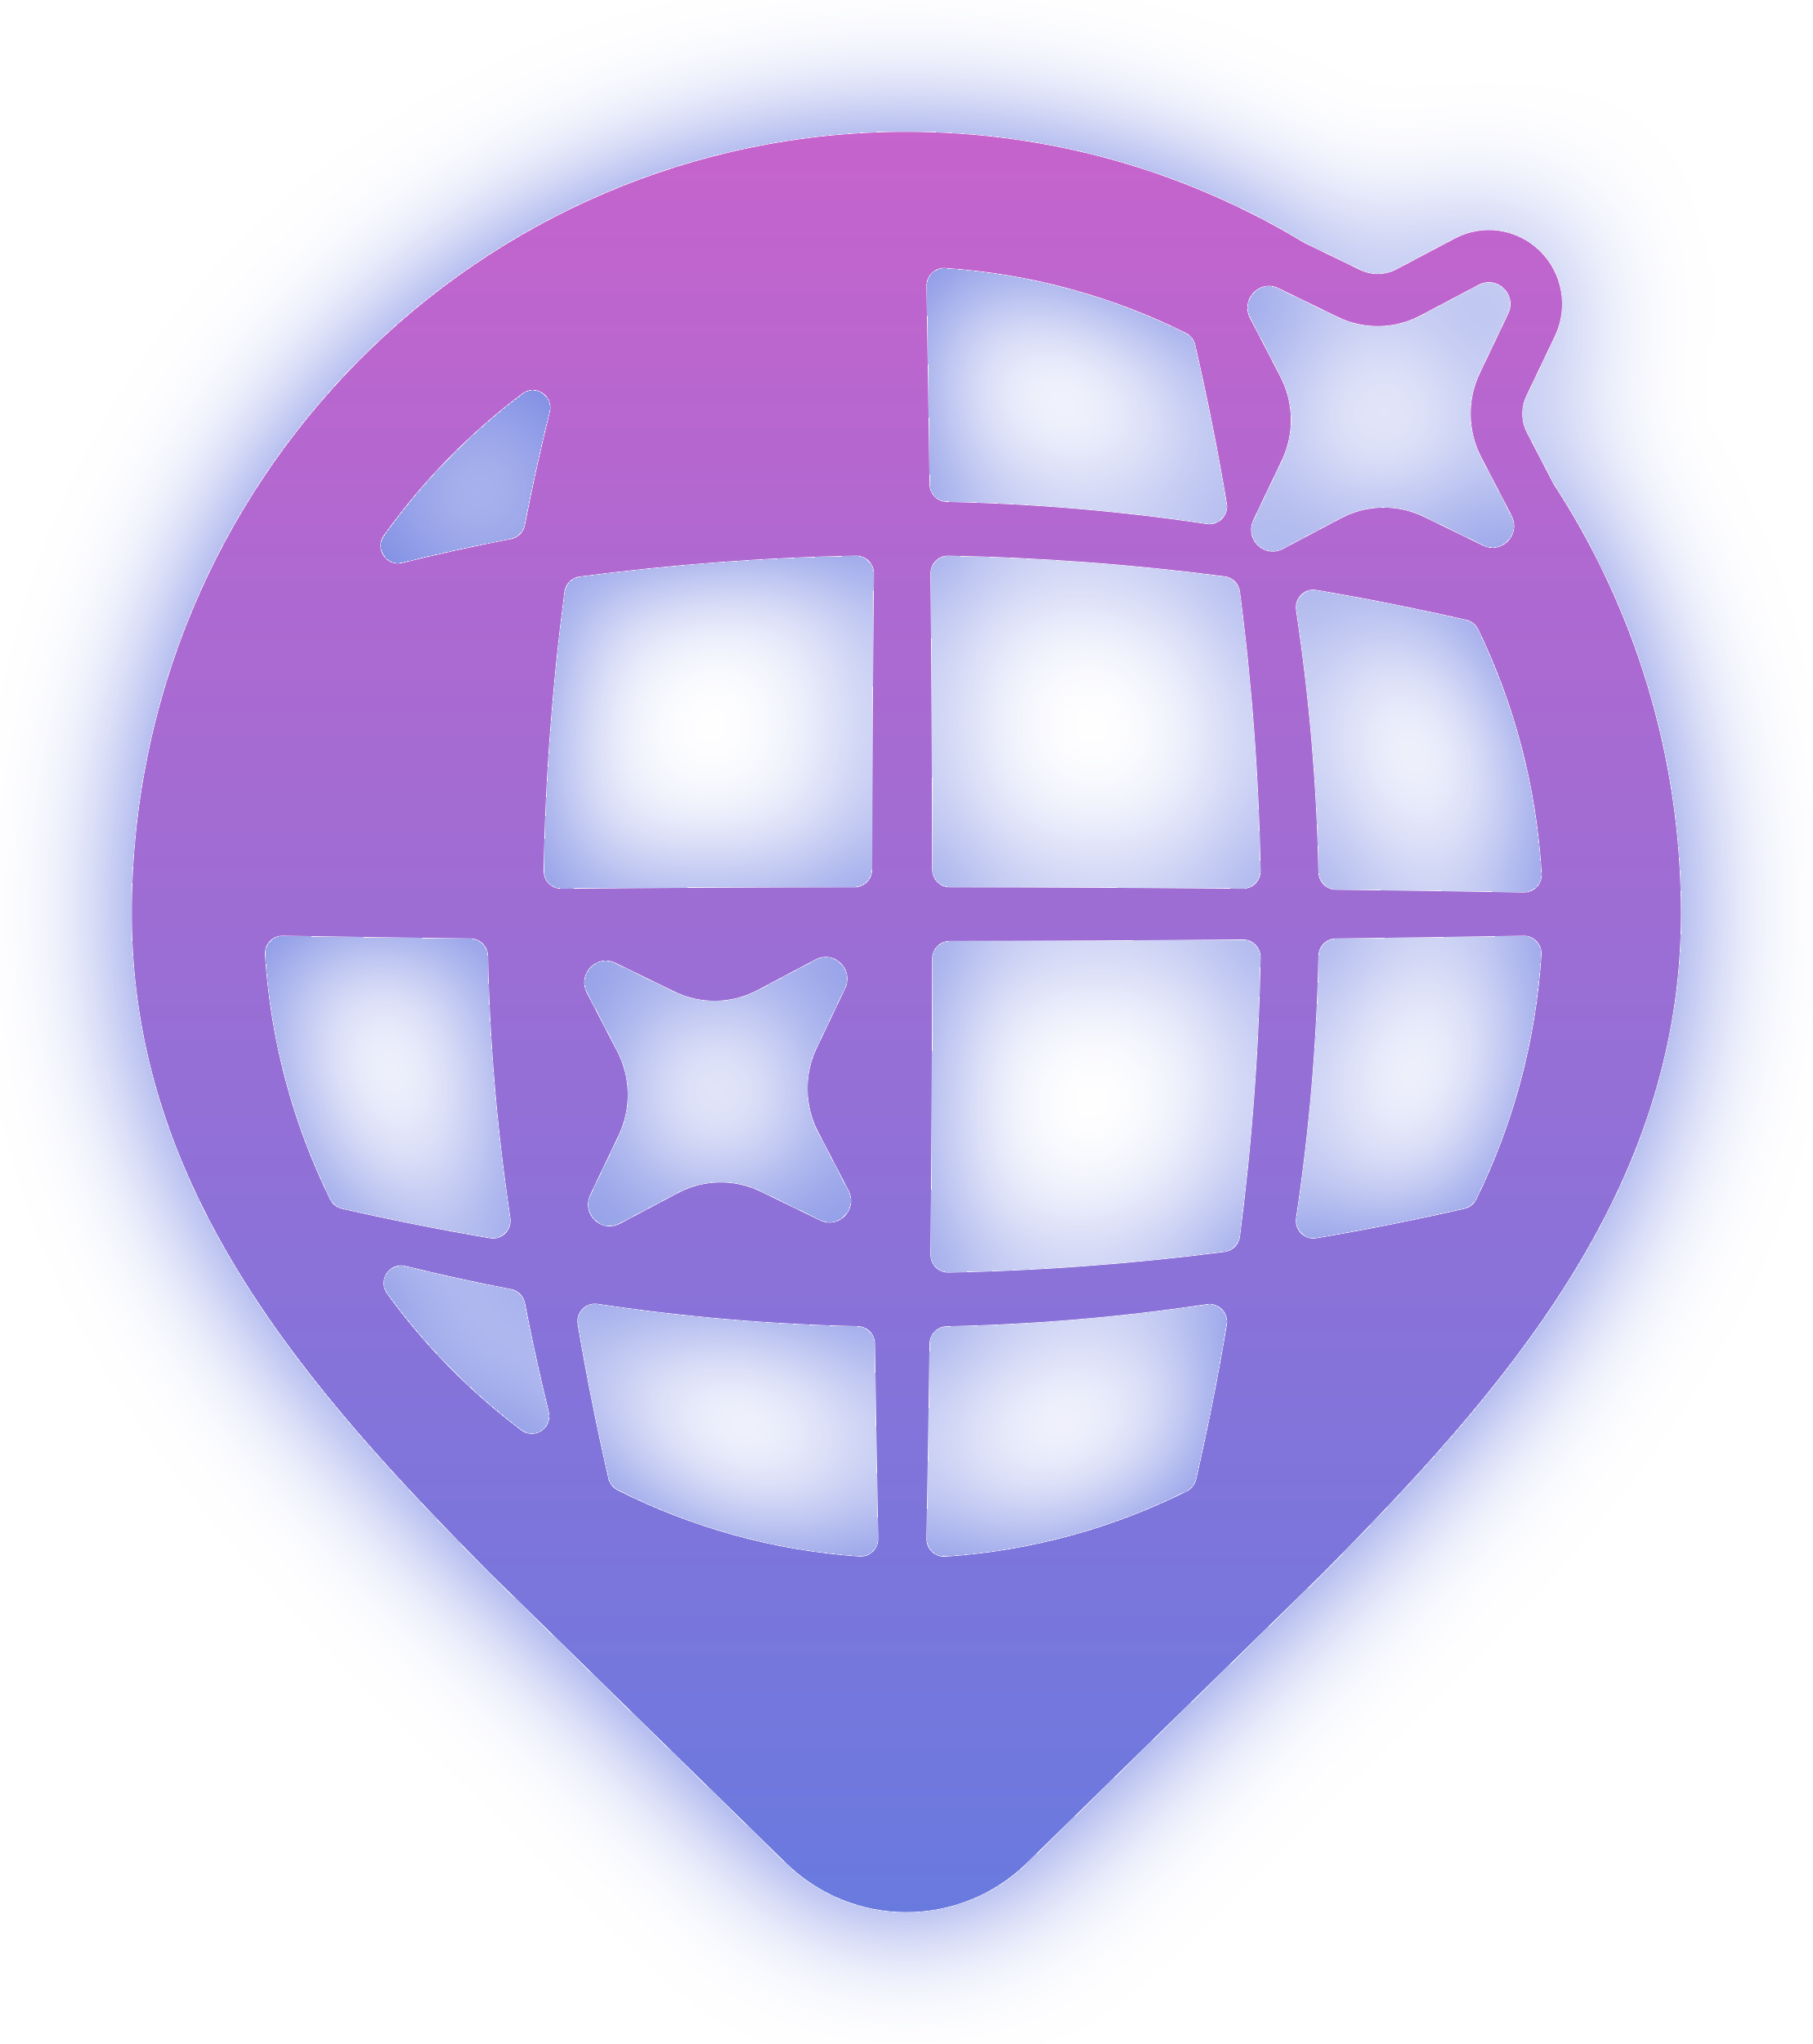
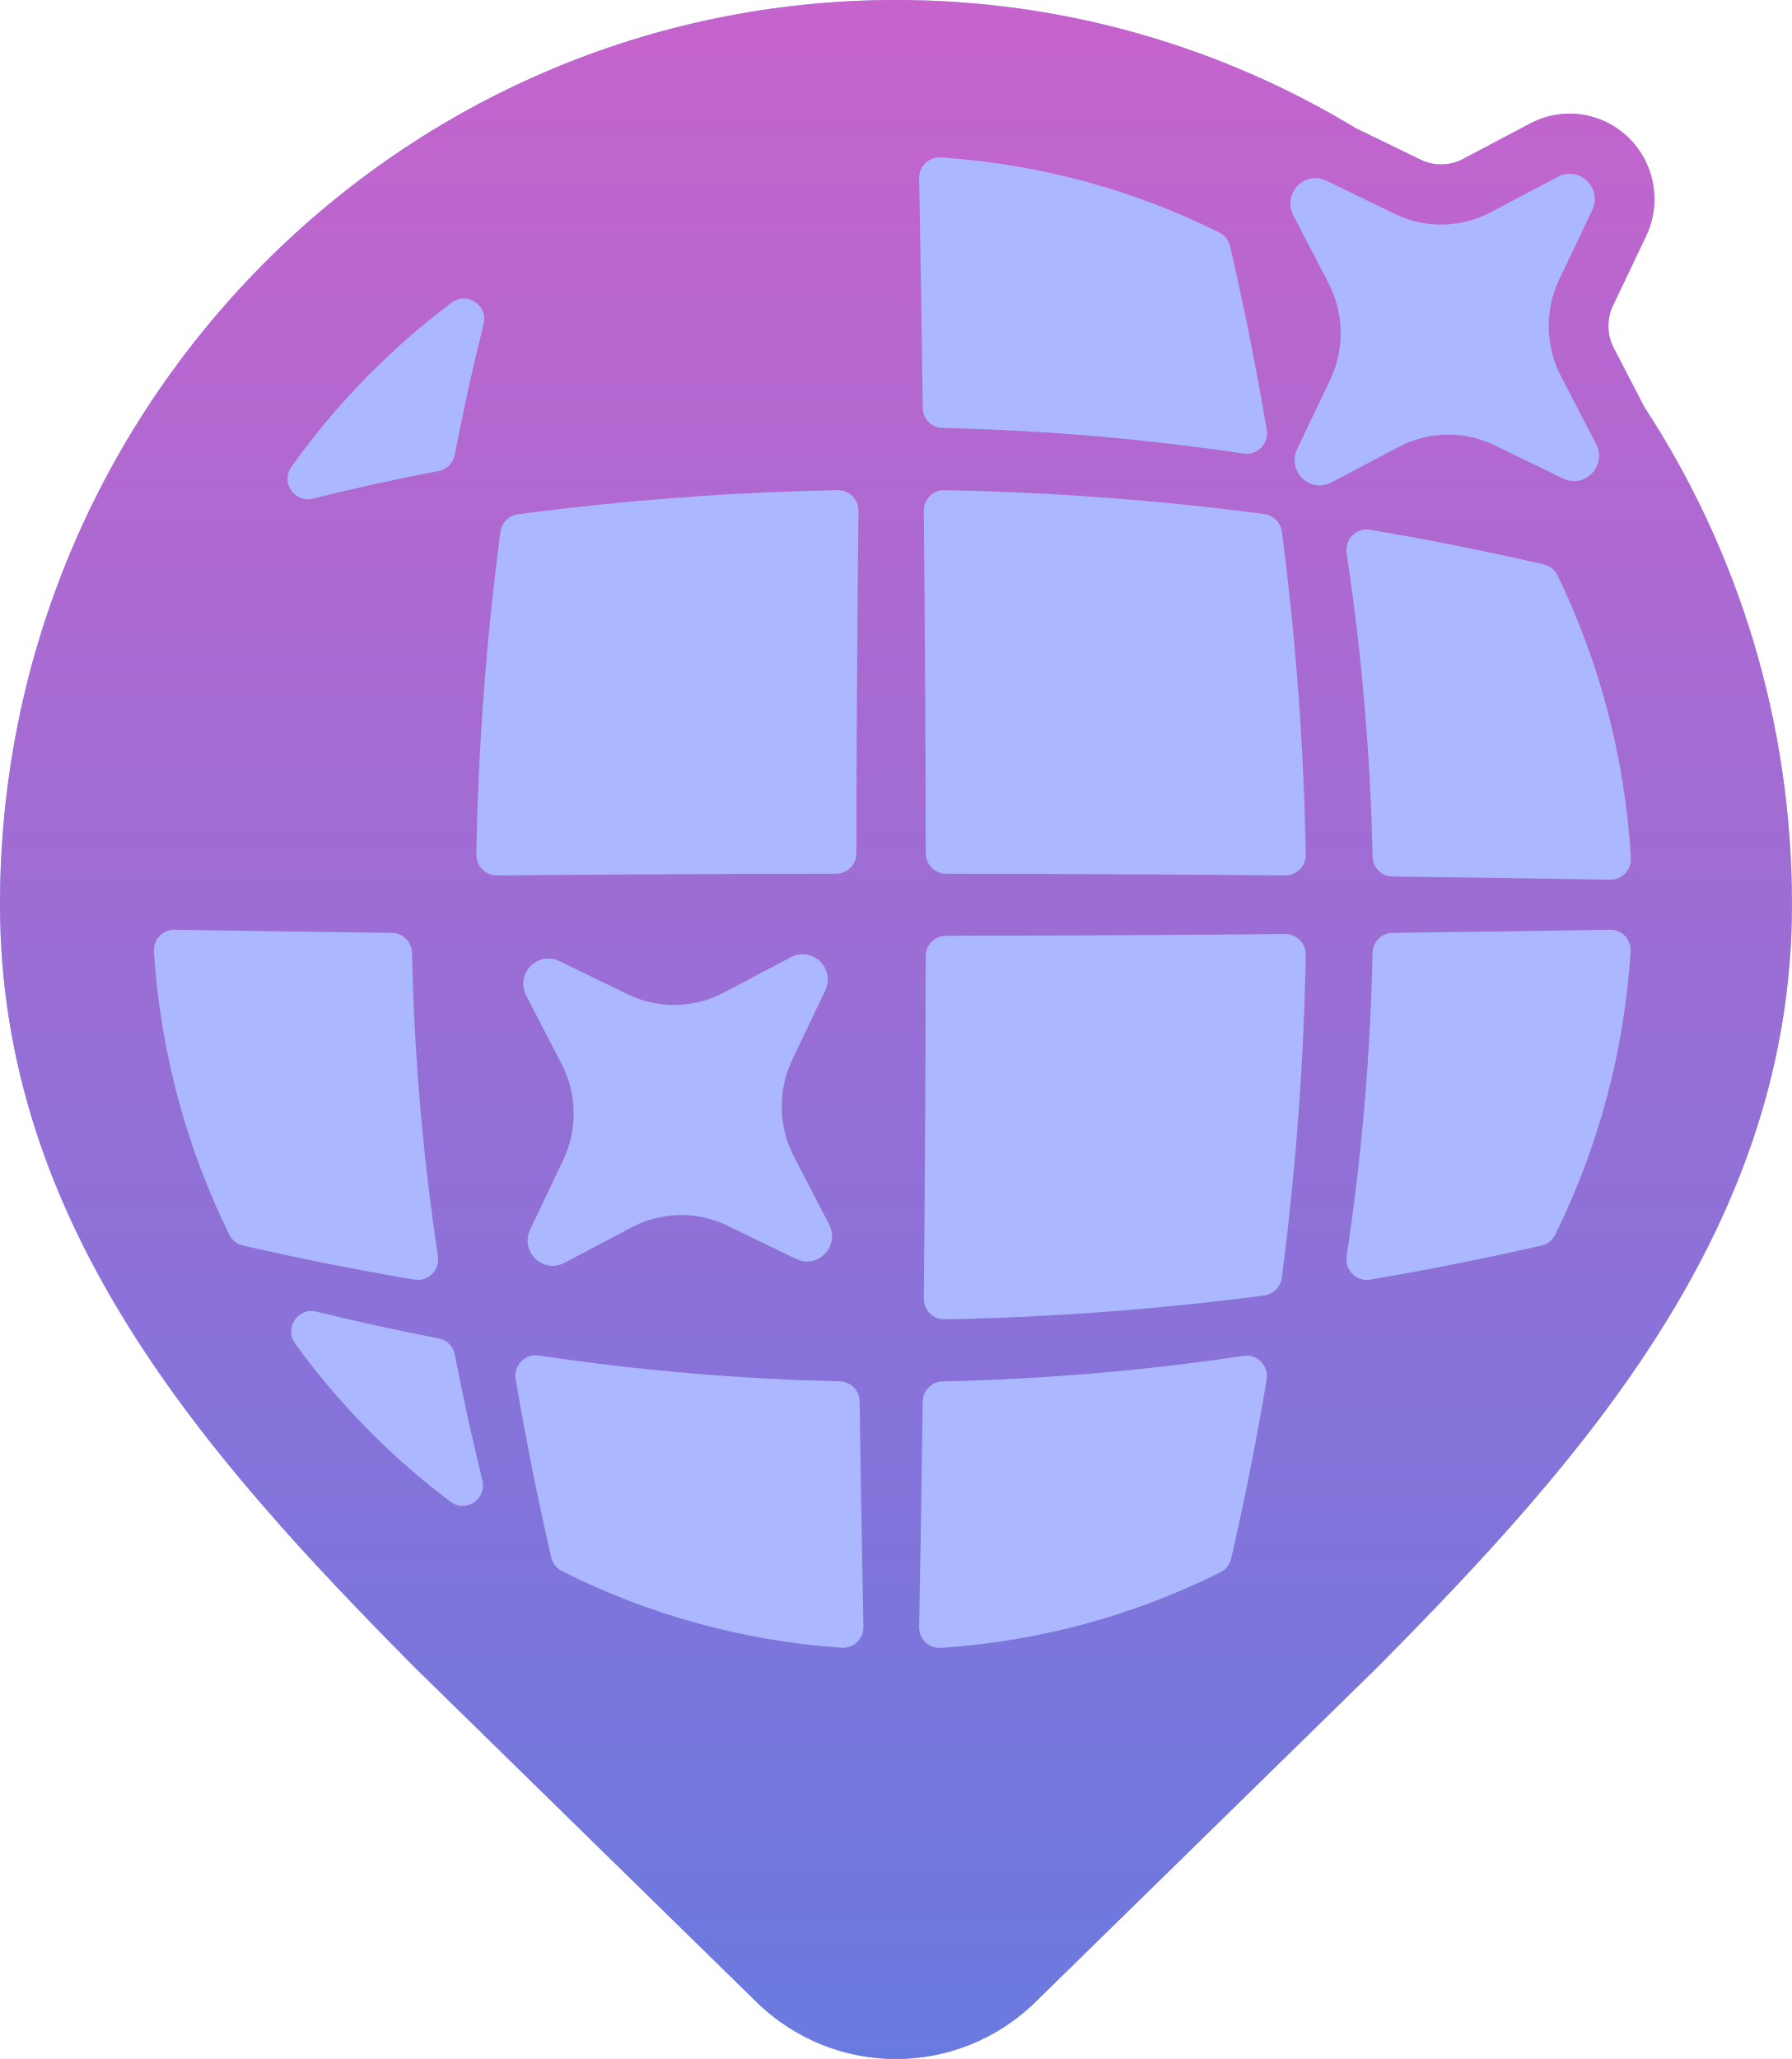
- <svg xmlns="http://www.w3.org/2000/svg" width="55" height="62" viewBox="0 0 55 62" fill="none">
-   <g filter="url(#filter0_d_225_136)">
-     <path d="M47.135 14.686L46.326 13.125C46.147 12.779 46.14 12.364 46.307 12.012L47.173 10.196C47.589 9.322 47.405 8.284 46.715 7.611C46.025 6.938 44.99 6.787 44.139 7.236L42.369 8.171C42.026 8.352 41.615 8.359 41.266 8.19L39.568 7.366C36.04 5.229 31.913 4 27.5 4C14.521 4 4 14.619 4 27.719C4 36.128 9.369 42.171 14.873 47.726L17.967 50.755L23.839 56.503C25.879 58.499 29.121 58.499 31.161 56.503L37.033 50.755L40.127 47.726C45.566 42.236 51 36.128 51 27.719C51 22.905 49.577 18.426 47.136 14.686H47.135ZM11.645 16.239C12.818 14.596 14.237 13.143 15.848 11.936C16.252 11.633 16.805 12.007 16.683 12.5C16.4 13.643 16.148 14.786 15.928 15.928C15.886 16.144 15.72 16.311 15.505 16.352C14.405 16.563 13.304 16.806 12.203 17.077C11.72 17.195 11.354 16.645 11.644 16.238L11.645 16.239ZM10.014 36.381C8.901 34.119 8.208 31.611 8.038 28.956C8.018 28.643 8.267 28.377 8.579 28.383C10.48 28.414 12.381 28.444 14.282 28.466C14.569 28.468 14.8 28.703 14.807 28.993C14.861 31.645 15.088 34.295 15.486 36.947C15.54 37.308 15.232 37.621 14.874 37.561C13.375 37.309 11.875 37.009 10.375 36.666C10.218 36.63 10.086 36.526 10.014 36.381ZM15.816 43.386C14.262 42.217 12.887 40.819 11.742 39.241C11.447 38.835 11.814 38.281 12.299 38.399C13.368 38.661 14.437 38.897 15.506 39.101C15.72 39.142 15.887 39.309 15.929 39.525C16.141 40.624 16.383 41.724 16.652 42.824C16.774 43.316 16.219 43.689 15.817 43.386H15.816ZM16.493 26.415C16.543 23.593 16.754 20.772 17.125 17.95C17.156 17.709 17.346 17.518 17.585 17.487C20.381 17.119 23.177 16.908 25.974 16.855C26.274 16.849 26.518 17.096 26.516 17.399C26.485 20.392 26.466 23.384 26.462 26.378C26.462 26.674 26.224 26.914 25.931 26.914C22.965 26.918 19.998 26.933 17.032 26.96C16.733 26.963 16.489 26.716 16.494 26.415H16.493ZM18.727 31.898L17.801 30.112C17.668 29.854 17.711 29.552 17.912 29.342C18.113 29.132 18.41 29.079 18.671 29.206L20.47 30.079C21.262 30.463 22.198 30.447 22.976 30.037L24.746 29.102C25.002 28.967 25.301 29.011 25.509 29.214C25.717 29.417 25.769 29.717 25.644 29.98L24.778 31.796C24.398 32.594 24.414 33.54 24.82 34.325L25.746 36.111C25.88 36.369 25.837 36.671 25.637 36.881C25.436 37.091 25.139 37.144 24.878 37.017L23.079 36.144C22.288 35.76 21.351 35.776 20.573 36.186L18.803 37.121C18.704 37.173 18.599 37.199 18.495 37.199C18.331 37.199 18.169 37.135 18.04 37.011C17.832 36.808 17.78 36.508 17.905 36.245L18.771 34.428C19.151 33.63 19.135 32.684 18.729 31.899L18.727 31.898ZM26.077 47.214C23.453 47.035 20.973 46.331 18.737 45.203C18.595 45.132 18.493 44.998 18.457 44.843C18.098 43.284 17.787 41.725 17.525 40.168C17.464 39.808 17.773 39.496 18.131 39.549C20.762 39.943 23.395 40.168 26.026 40.226C26.312 40.233 26.543 40.465 26.547 40.755C26.574 42.725 26.608 44.696 26.647 46.666C26.654 46.982 26.389 47.234 26.077 47.214ZM28.674 8.129C31.284 8.299 33.755 8.989 35.982 10.099C36.125 10.17 36.228 10.303 36.264 10.46C36.636 12.067 36.956 13.672 37.224 15.278C37.284 15.638 36.976 15.949 36.618 15.896C33.987 15.505 31.354 15.281 28.723 15.225C28.436 15.22 28.205 14.987 28.202 14.697C28.176 12.689 28.144 10.682 28.108 8.675C28.102 8.36 28.364 8.108 28.676 8.129H28.674ZM37.224 40.176C36.964 41.742 36.652 43.307 36.293 44.873C36.256 45.03 36.154 45.163 36.011 45.234C33.776 46.351 31.296 47.048 28.676 47.218C28.364 47.238 28.102 46.986 28.108 46.672C28.144 44.7 28.175 42.728 28.201 40.758C28.205 40.468 28.436 40.235 28.722 40.229C31.353 40.173 33.986 39.95 36.617 39.559C36.974 39.506 37.282 39.816 37.223 40.176H37.224ZM37.62 37.512C37.589 37.753 37.398 37.944 37.16 37.975C34.364 38.341 31.566 38.55 28.77 38.601C28.471 38.606 28.228 38.36 28.23 38.059C28.26 35.065 28.276 32.071 28.28 29.078C28.28 28.782 28.518 28.542 28.811 28.542C31.777 28.538 34.744 28.523 37.71 28.496C38.009 28.493 38.253 28.74 38.248 29.041C38.198 31.864 37.988 34.689 37.62 37.512ZM37.71 26.96C34.744 26.933 31.777 26.918 28.811 26.914C28.518 26.914 28.28 26.674 28.28 26.378C28.276 23.384 28.26 20.391 28.23 17.397C28.228 17.095 28.472 16.849 28.77 16.855C31.566 16.907 34.364 17.115 37.16 17.48C37.398 17.512 37.589 17.702 37.62 17.944C37.99 20.767 38.199 23.592 38.248 26.415C38.253 26.716 38.009 26.963 37.71 26.96ZM38.614 16.731C38.449 16.731 38.287 16.667 38.158 16.543C37.951 16.34 37.898 16.04 38.023 15.777L38.889 13.961C39.27 13.162 39.253 12.217 38.847 11.432L37.921 9.645C37.787 9.388 37.83 9.085 38.03 8.875C38.231 8.666 38.528 8.612 38.789 8.739L40.589 9.613C41.38 9.997 42.317 9.981 43.094 9.57L44.864 8.636C45.119 8.501 45.419 8.544 45.627 8.746C45.835 8.949 45.887 9.249 45.762 9.512L44.897 11.328C44.516 12.127 44.532 13.072 44.938 13.857L45.864 15.643C45.998 15.901 45.955 16.204 45.755 16.413C45.554 16.623 45.257 16.676 44.996 16.55L43.197 15.676C42.406 15.292 41.469 15.308 40.691 15.719L38.921 16.653C38.823 16.705 38.717 16.731 38.614 16.731ZM44.793 36.381C44.721 36.526 44.589 36.629 44.432 36.666C42.932 37.009 41.432 37.308 39.932 37.561C39.575 37.621 39.267 37.309 39.321 36.947C39.719 34.295 39.946 31.645 40 28.993C40.005 28.703 40.237 28.47 40.525 28.466C42.426 28.444 44.327 28.415 46.228 28.383C46.539 28.377 46.789 28.643 46.769 28.956C46.599 31.609 45.906 34.119 44.793 36.381ZM46.234 27.072C44.331 27.039 42.427 27.01 40.525 26.989C40.237 26.986 40.007 26.752 40 26.461C39.946 23.81 39.719 21.159 39.321 18.508C39.267 18.147 39.575 17.833 39.932 17.893C41.451 18.149 42.971 18.453 44.49 18.802C44.647 18.837 44.782 18.944 44.852 19.09C45.946 21.35 46.62 23.855 46.776 26.5C46.795 26.813 46.545 27.076 46.234 27.07V27.072Z" fill="url(#paint0_linear_225_136)" />
-   </g>
+ <svg xmlns="http://www.w3.org/2000/svg" width="47" height="54" viewBox="0 0 47 54" fill="none">
+   <path d="M43.135 10.686L42.326 9.125C42.147 8.779 42.14 8.364 42.307 8.012L43.173 6.196C43.589 5.322 43.405 4.284 42.715 3.611C42.025 2.938 40.99 2.787 40.139 3.236L38.369 4.171C38.026 4.352 37.615 4.359 37.266 4.19L35.568 3.366C32.04 1.229 27.913 0 23.5 0C10.521 0 0 10.619 0 23.719C0 32.128 5.369 38.171 10.873 43.726L13.967 46.755L19.839 52.503C21.879 54.499 25.121 54.499 27.161 52.503L33.033 46.755L36.127 43.726C41.566 38.236 47 32.128 47 23.719C47 18.905 45.577 14.426 43.136 10.686H43.135Z" fill="#ABB7FF" />
+   <path d="M43.135 10.686L42.326 9.125C42.147 8.779 42.14 8.364 42.307 8.012L43.173 6.196C43.589 5.322 43.405 4.284 42.715 3.611C42.025 2.938 40.99 2.787 40.139 3.236L38.369 4.171C38.026 4.352 37.615 4.359 37.266 4.19L35.568 3.366C32.04 1.229 27.913 0 23.5 0C10.521 0 0 10.619 0 23.719C0 32.128 5.369 38.171 10.873 43.726L13.967 46.755L19.839 52.503C21.879 54.499 25.121 54.499 27.161 52.503L33.033 46.755L36.127 43.726C41.566 38.236 47 32.128 47 23.719C47 18.905 45.577 14.426 43.136 10.686H43.135ZM7.645 12.239C8.818 10.596 10.237 9.143 11.848 7.936C12.252 7.633 12.805 8.007 12.684 8.5C12.4 9.643 12.148 10.786 11.928 11.928C11.886 12.144 11.72 12.311 11.505 12.352C10.405 12.563 9.304 12.806 8.203 13.077C7.719 13.195 7.354 12.645 7.644 12.238L7.645 12.239ZM6.014 32.381C4.901 30.119 4.208 27.611 4.038 24.956C4.018 24.643 4.267 24.377 4.579 24.383C6.48 24.414 8.381 24.444 10.282 24.466C10.569 24.468 10.8 24.703 10.807 24.993C10.861 27.645 11.088 30.295 11.486 32.947C11.54 33.308 11.232 33.621 10.874 33.561C9.375 33.309 7.875 33.009 6.375 32.666C6.218 32.63 6.086 32.526 6.014 32.381ZM11.816 39.386C10.262 38.217 8.887 36.819 7.742 35.241C7.447 34.835 7.814 34.281 8.299 34.399C9.368 34.661 10.437 34.897 11.506 35.101C11.72 35.142 11.887 35.309 11.929 35.525C12.141 36.624 12.383 37.724 12.652 38.824C12.774 39.316 12.219 39.689 11.817 39.386H11.816ZM12.493 22.415C12.543 19.593 12.754 16.772 13.125 13.95C13.156 13.709 13.346 13.518 13.585 13.487C16.381 13.119 19.177 12.908 21.974 12.855C22.274 12.849 22.518 13.096 22.516 13.399C22.485 16.392 22.466 19.384 22.462 22.378C22.462 22.674 22.224 22.914 21.931 22.914C18.965 22.918 15.998 22.933 13.032 22.96C12.733 22.963 12.489 22.716 12.495 22.415H12.493ZM14.727 27.898L13.801 26.112C13.668 25.854 13.711 25.552 13.912 25.342C14.113 25.132 14.41 25.079 14.671 25.206L16.47 26.079C17.262 26.463 18.198 26.447 18.976 26.037L20.746 25.102C21.002 24.967 21.301 25.011 21.509 25.214C21.717 25.417 21.769 25.717 21.644 25.98L20.778 27.796C20.398 28.594 20.414 29.54 20.82 30.325L21.746 32.111C21.88 32.369 21.837 32.671 21.637 32.881C21.436 33.091 21.139 33.144 20.878 33.017L19.079 32.144C18.288 31.76 17.351 31.776 16.573 32.186L14.803 33.121C14.704 33.173 14.599 33.199 14.495 33.199C14.331 33.199 14.169 33.135 14.04 33.011C13.832 32.808 13.78 32.508 13.905 32.245L14.771 30.428C15.151 29.63 15.135 28.684 14.729 27.899L14.727 27.898ZM22.077 43.214C19.453 43.035 16.973 42.331 14.737 41.203C14.595 41.132 14.493 40.998 14.457 40.843C14.098 39.284 13.787 37.725 13.525 36.168C13.464 35.808 13.773 35.496 14.131 35.549C16.762 35.943 19.395 36.168 22.026 36.226C22.312 36.233 22.543 36.465 22.547 36.755C22.574 38.725 22.608 40.696 22.647 42.666C22.654 42.982 22.389 43.234 22.077 43.214ZM24.674 4.129C27.284 4.299 29.755 4.989 31.982 6.099C32.125 6.17 32.228 6.303 32.264 6.46C32.636 8.067 32.956 9.672 33.224 11.278C33.284 11.638 32.976 11.949 32.618 11.896C29.987 11.505 27.354 11.281 24.723 11.225C24.436 11.22 24.205 10.987 24.202 10.697C24.176 8.689 24.144 6.682 24.108 4.675C24.102 4.36 24.364 4.108 24.676 4.129H24.674ZM33.224 36.176C32.964 37.742 32.652 39.307 32.293 40.873C32.256 41.03 32.154 41.163 32.011 41.234C29.776 42.351 27.296 43.048 24.676 43.218C24.364 43.238 24.102 42.986 24.108 42.672C24.144 40.7 24.175 38.728 24.201 36.758C24.205 36.468 24.436 36.235 24.722 36.229C27.353 36.173 29.986 35.95 32.617 35.559C32.974 35.506 33.282 35.816 33.223 36.176H33.224ZM33.62 33.512C33.589 33.753 33.398 33.944 33.16 33.975C30.364 34.341 27.566 34.55 24.77 34.601C24.471 34.606 24.228 34.36 24.23 34.059C24.26 31.065 24.276 28.071 24.28 25.078C24.28 24.782 24.518 24.542 24.811 24.542C27.777 24.538 30.744 24.523 33.71 24.496C34.009 24.493 34.253 24.74 34.248 25.041C34.198 27.864 33.988 30.689 33.62 33.512ZM33.71 22.96C30.744 22.933 27.777 22.918 24.811 22.914C24.518 22.914 24.28 22.674 24.28 22.378C24.276 19.384 24.26 16.391 24.23 13.397C24.228 13.095 24.472 12.849 24.77 12.855C27.566 12.907 30.364 13.115 33.16 13.48C33.398 13.512 33.589 13.702 33.62 13.944C33.99 16.767 34.199 19.592 34.248 22.415C34.253 22.716 34.009 22.963 33.71 22.96ZM34.614 12.731C34.449 12.731 34.287 12.667 34.158 12.543C33.951 12.34 33.898 12.04 34.023 11.777L34.889 9.961C35.27 9.162 35.253 8.217 34.847 7.432L33.921 5.645C33.787 5.388 33.83 5.085 34.03 4.875C34.231 4.666 34.528 4.612 34.789 4.739L36.589 5.613C37.38 5.997 38.317 5.981 39.094 5.57L40.864 4.636C41.119 4.501 41.419 4.544 41.627 4.746C41.835 4.949 41.887 5.249 41.762 5.512L40.897 7.328C40.516 8.127 40.532 9.072 40.938 9.857L41.864 11.643C41.998 11.901 41.955 12.204 41.755 12.413C41.554 12.623 41.257 12.676 40.996 12.55L39.197 11.676C38.406 11.292 37.469 11.308 36.691 11.719L34.921 12.653C34.823 12.705 34.717 12.731 34.614 12.731ZM40.793 32.381C40.721 32.526 40.589 32.629 40.432 32.666C38.932 33.009 37.432 33.308 35.932 33.561C35.575 33.621 35.267 33.309 35.321 32.947C35.719 30.295 35.946 27.645 36 24.993C36.005 24.703 36.237 24.47 36.525 24.466C38.426 24.444 40.327 24.415 42.228 24.383C42.539 24.377 42.789 24.643 42.769 24.956C42.599 27.609 41.906 30.119 40.793 32.381ZM42.234 23.072C40.331 23.039 38.427 23.01 36.525 22.989C36.237 22.986 36.007 22.752 36 22.461C35.946 19.81 35.719 17.159 35.321 14.508C35.267 14.147 35.575 13.833 35.932 13.893C37.451 14.149 38.971 14.453 40.49 14.802C40.647 14.838 40.782 14.944 40.852 15.09C41.946 17.35 42.62 19.855 42.776 22.5C42.795 22.813 42.545 23.076 42.234 23.07V23.072Z" fill="url(#paint0_linear_227_17)" />
  <defs>
-     <filter id="filter0_d_225_136" x="0" y="0" width="55" height="62" filterUnits="userSpaceOnUse" color-interpolation-filters="sRGB">
-       <feFlood flood-opacity="0" result="BackgroundImageFix" />
-       <feColorMatrix in="SourceAlpha" type="matrix" values="0 0 0 0 0 0 0 0 0 0 0 0 0 0 0 0 0 0 127 0" result="hardAlpha" />
-       <feOffset />
-       <feGaussianBlur stdDeviation="2" />
-       <feComposite in2="hardAlpha" operator="out" />
-       <feColorMatrix type="matrix" values="0 0 0 0 0.412 0 0 0 0 0.478 0 0 0 0 0.875 0 0 0 1 0" />
-       <feBlend mode="normal" in2="BackgroundImageFix" result="effect1_dropShadow_225_136" />
-       <feBlend mode="normal" in="SourceGraphic" in2="effect1_dropShadow_225_136" result="shape" />
-     </filter>
-     <linearGradient id="paint0_linear_225_136" x1="27.5" y1="4" x2="27.5" y2="58" gradientUnits="userSpaceOnUse">
+     <linearGradient id="paint0_linear_227_17" x1="23.5" y1="0" x2="23.5" y2="54" gradientUnits="userSpaceOnUse">
      <stop stop-color="#C663CC" />
      <stop offset="1" stop-color="#697ADF" />
    </linearGradient>
  </defs>
</svg>
